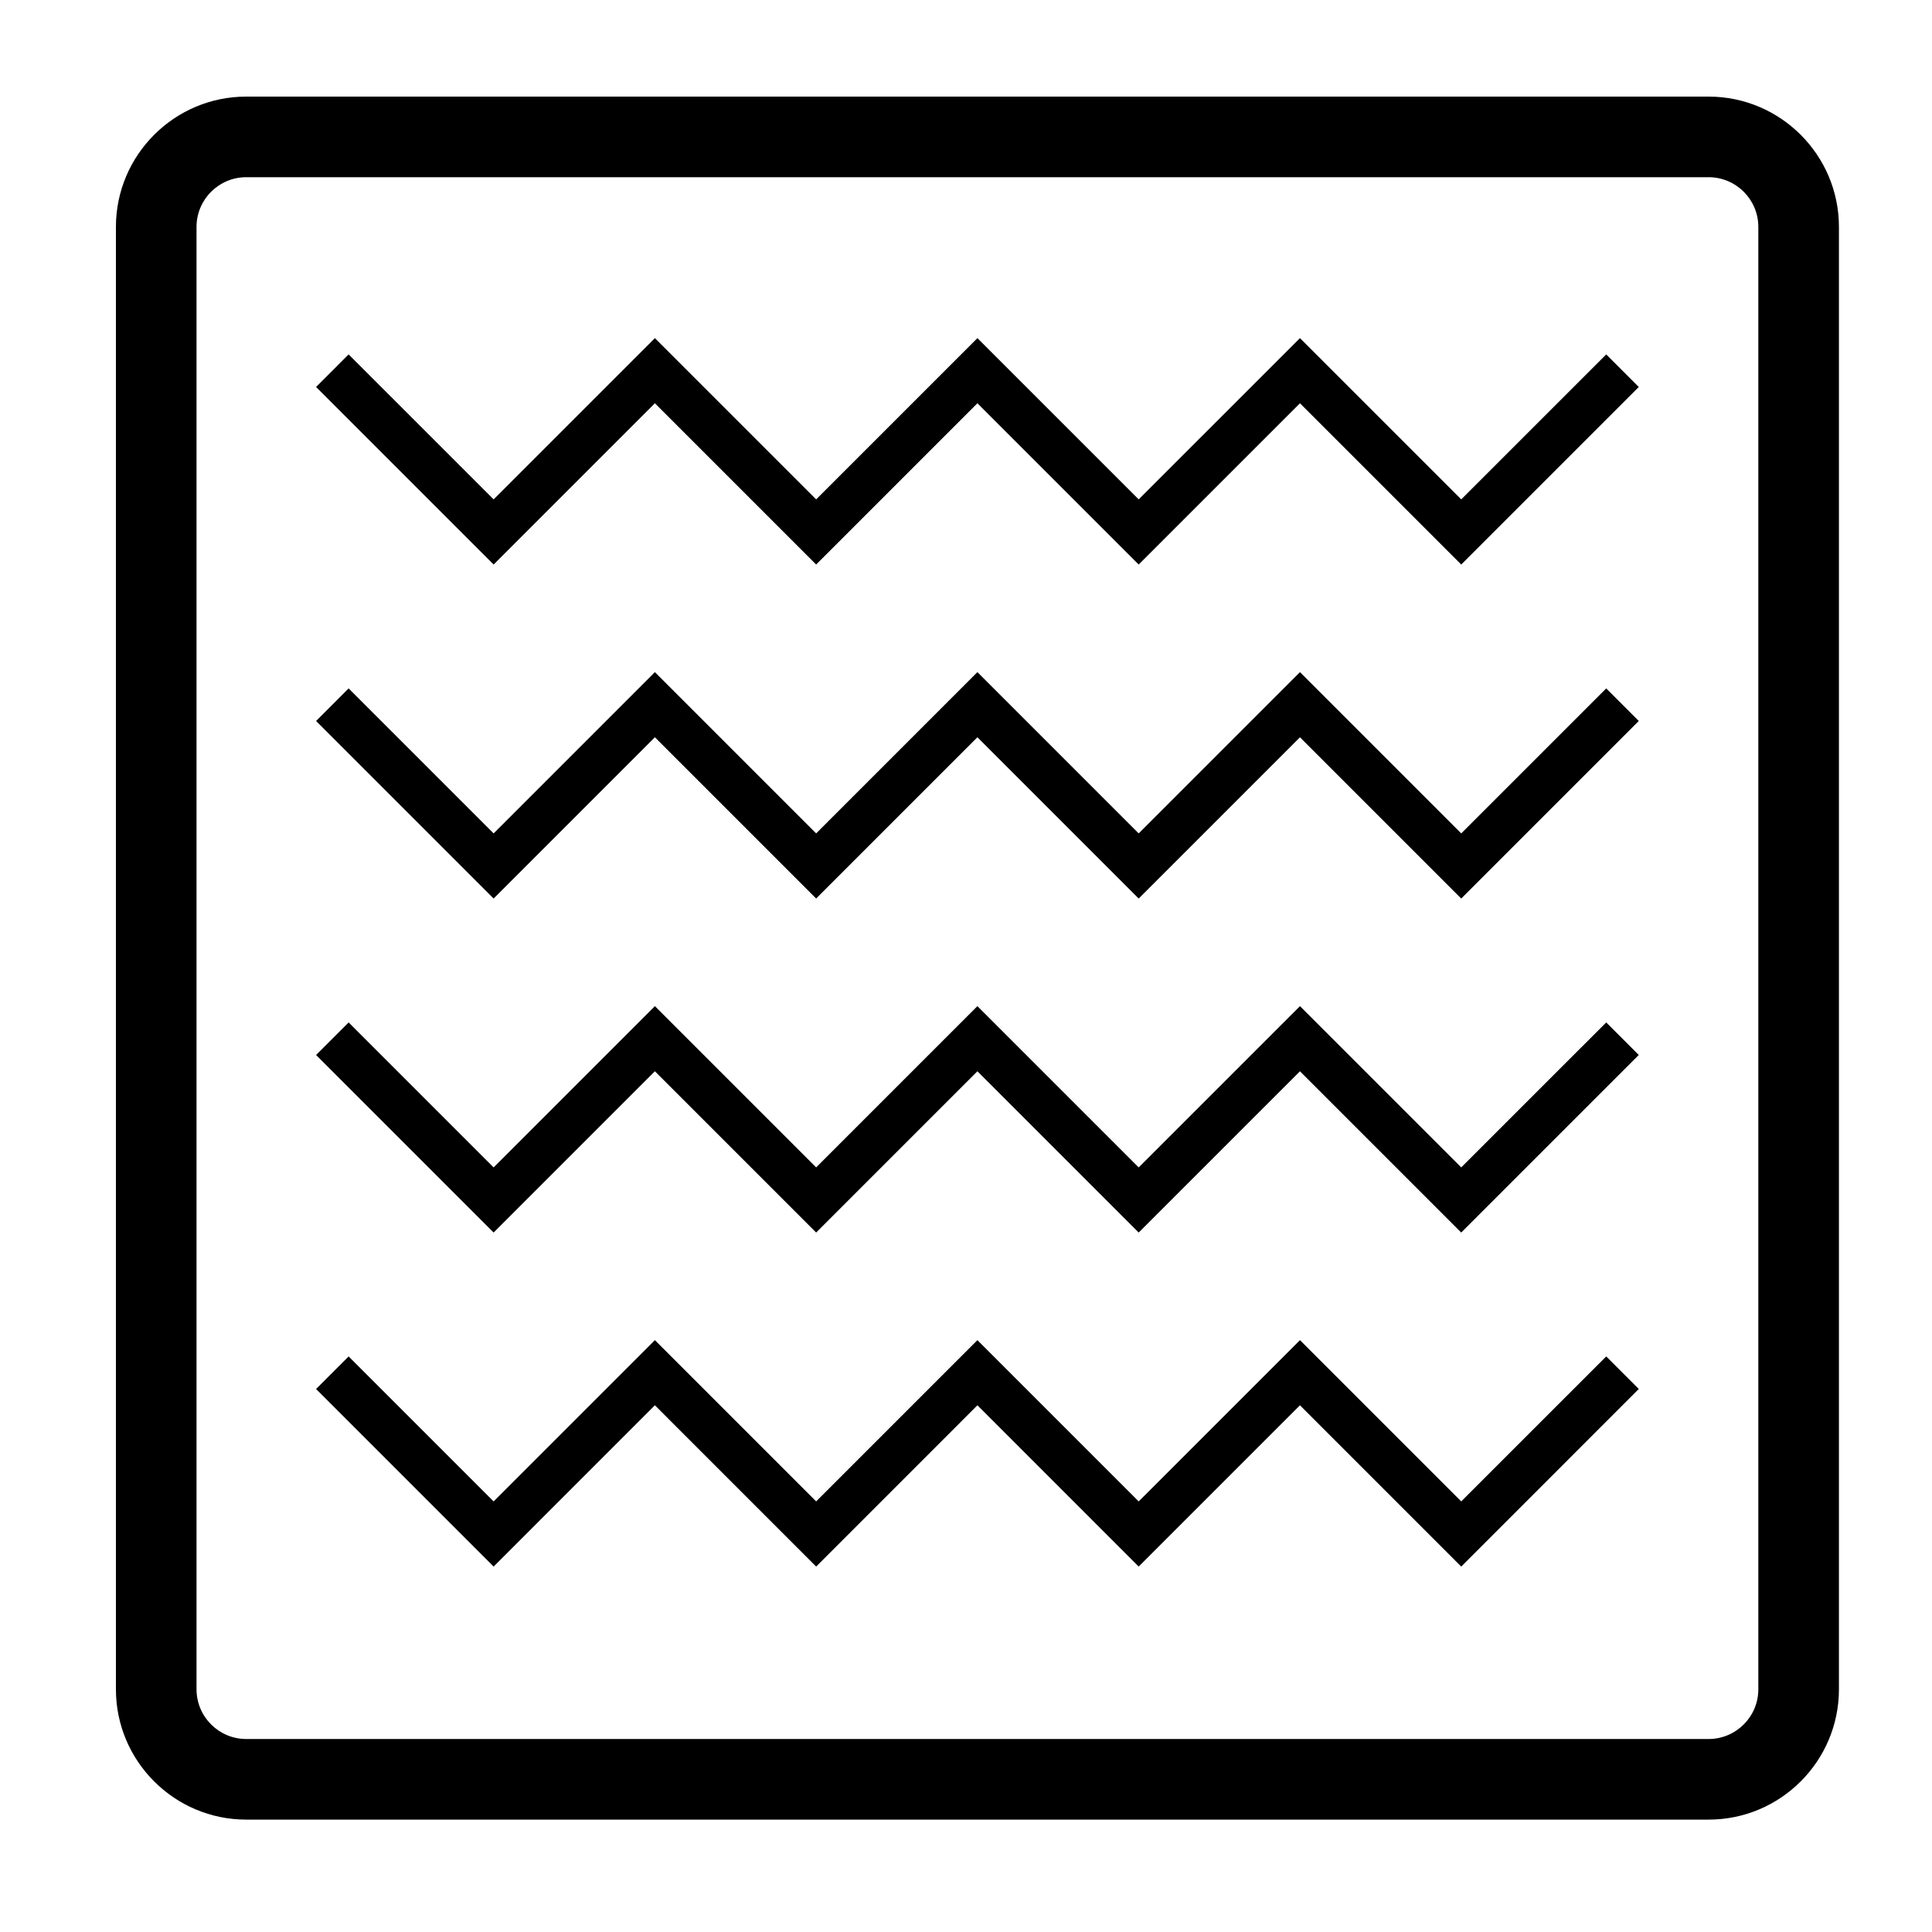
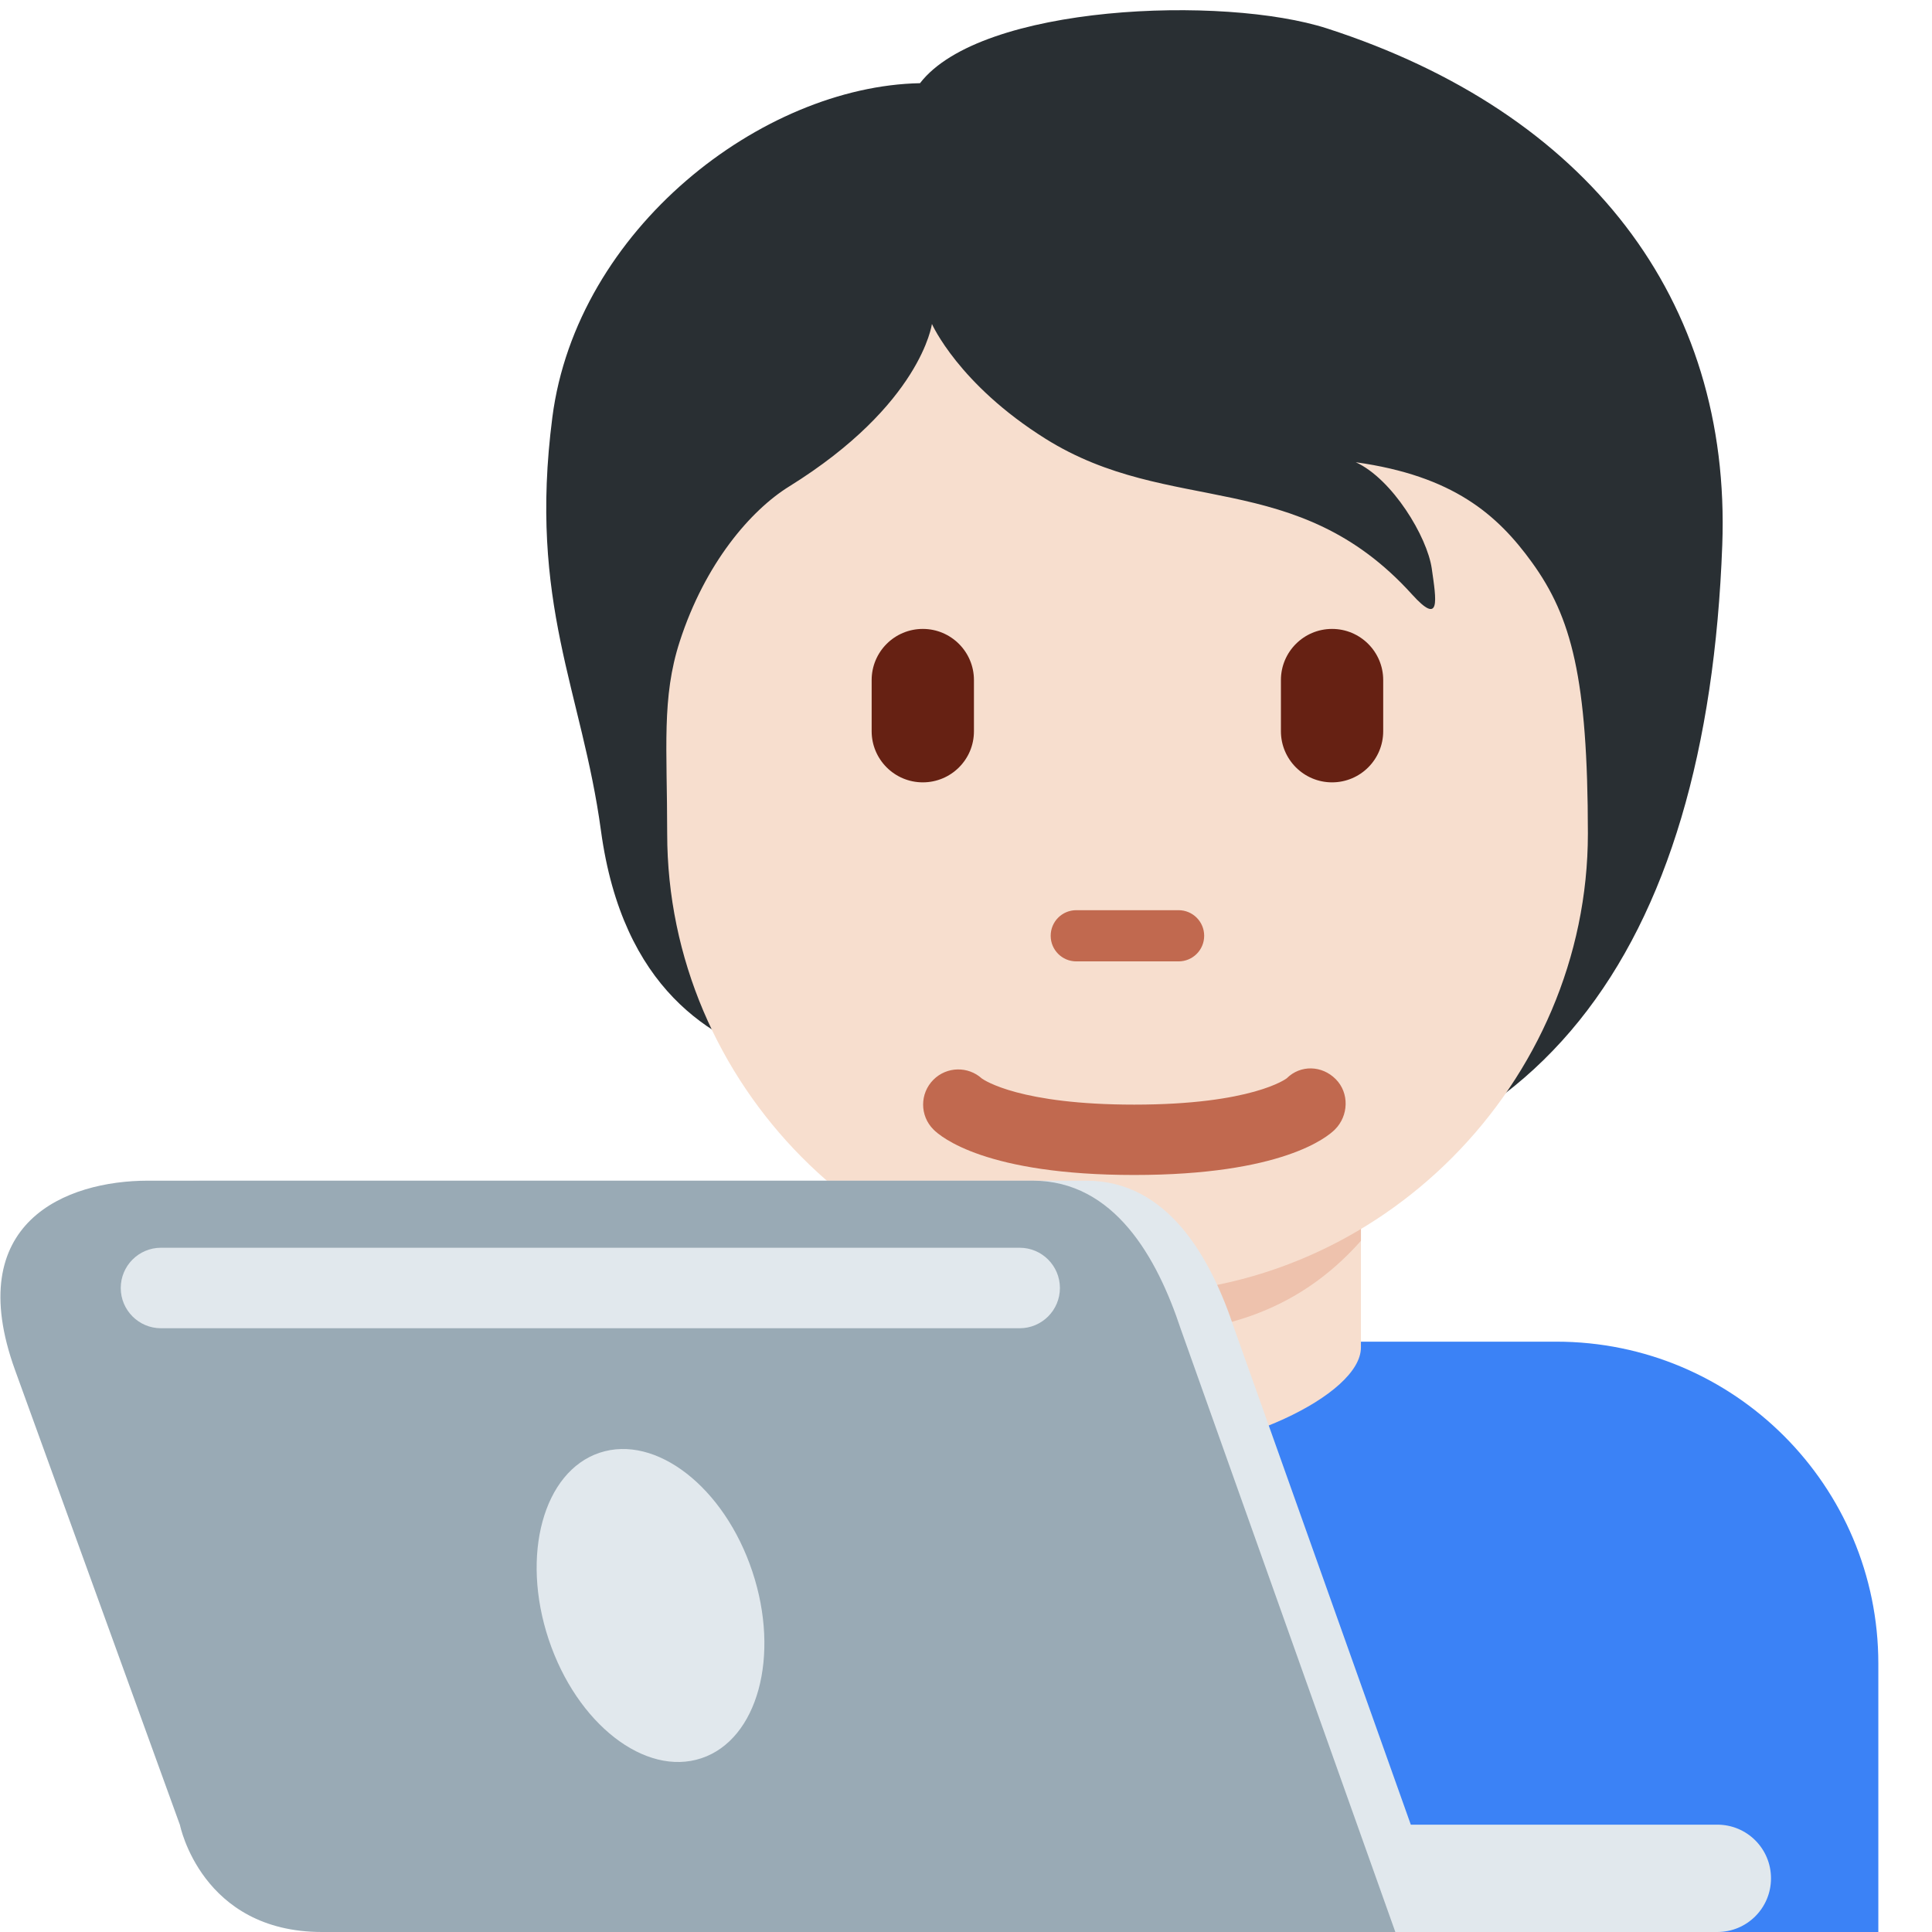
- <svg xmlns="http://www.w3.org/2000/svg" height="100px" width="100px" fill="#000000" viewBox="0 0 100 100" version="1.1" x="0px" y="0px">
-   <g stroke="none" stroke-width="1" fill="none" fill-rule="evenodd">
-     <path d="M88.437,5 L12.745,5 C9.026,5 6,8.026 6,11.745 L6,87.438 C6,91.157 9.026,94.183 12.745,94.183 L88.437,94.183 C92.157,94.183 95.183,91.157 95.183,87.438 L95.183,11.745 C95.183,8.026 92.157,5 88.437,5 L88.437,5 Z M91.011,87.438 C91.011,88.856 89.856,90.011 88.437,90.011 L12.745,90.011 C11.326,90.011 10.172,88.856 10.172,87.438 L10.172,11.745 C10.172,10.326 11.326,9.172 12.745,9.172 L88.437,9.172 C89.856,9.172 91.011,10.326 91.011,11.745 L91.011,87.438 L91.011,87.438 Z M75.633,25.848 L67.286,17.502 L58.938,25.848 L50.591,17.502 L42.244,25.848 L33.897,17.502 L25.55,25.848 L18.045,18.344 L16.36,20.03 L25.55,29.22 L33.897,20.873 L42.244,29.22 L50.591,20.873 L58.938,29.22 L67.286,20.873 L75.633,29.22 L84.823,20.03 L83.138,18.344 L75.633,25.848 L75.633,25.848 Z M75.633,43.137 L67.286,34.789 L58.938,43.137 L50.591,34.789 L42.244,43.137 L33.897,34.789 L25.55,43.137 L18.045,35.632 L16.36,37.318 L25.55,46.508 L33.897,38.161 L42.244,46.508 L50.591,38.161 L58.938,46.508 L67.286,38.161 L75.633,46.508 L84.823,37.318 L83.138,35.632 L75.633,43.137 L75.633,43.137 Z M75.633,60.425 L67.286,52.078 L58.938,60.425 L50.591,52.078 L42.244,60.425 L33.897,52.078 L25.55,60.425 L18.045,52.921 L16.36,54.606 L25.55,63.796 L33.897,55.449 L42.244,63.796 L50.591,55.449 L58.938,63.796 L67.286,55.449 L75.633,63.796 L84.823,54.606 L83.138,52.921 L75.633,60.425 L75.633,60.425 Z M75.633,77.713 L67.286,69.366 L58.938,77.713 L50.591,69.366 L42.244,77.713 L33.897,69.366 L25.55,77.713 L18.045,70.209 L16.36,71.894 L25.55,81.085 L33.897,72.737 L42.244,81.085 L50.591,72.737 L58.938,81.085 L67.286,72.737 L75.633,81.085 L84.823,71.894 L83.138,70.209 L75.633,77.713 L75.633,77.713 Z" fill="#000000" />
-   </g>
+ <svg xmlns="http://www.w3.org/2000/svg" viewBox="0 0 36 36">
+   <path fill="#3b82f6" d="M35 36v-5c0-3.314-2.686-6-6-6H13c-3.313 0-6 2.686-6 6v5h28z" />
+   <path fill="#F7DECE" d="M16.64 25.106c0 .894 2.36 1.993 4.36 1.993s4.359-1.099 4.359-1.992V21.29h-8.72v3.816z" />
+   <path fill="#EEC2AD" d="M16.632 23.121c1.216 1.374 2.724 1.746 4.364 1.746 1.639 0 3.146-.373 4.363-1.746V19.63h-8.728v3.491z" />
+   <path fill="#292F33" d="M24.731.531c-1.925-.623-6.455-.453-7.588 1.019-2.944.057-6.398 2.718-6.851 6.228-.448 3.475.551 5.088.906 7.701.403 2.96 2.067 3.907 3.397 4.303 1.914 2.529 3.949 2.421 7.366 2.421 6.672 0 9.85-4.464 10.131-12.047.17-4.585-2.521-8.059-7.361-9.625z" />
+   <path fill="#F7DECE" d="M28.547 10.481c-.646-.894-1.472-1.614-3.284-1.868.68.311 1.331 1.387 1.416 1.982.085.595.17 1.076-.368.481-2.155-2.382-4.502-1.444-6.827-2.899-1.624-1.016-2.119-2.141-2.119-2.141s-.198 1.5-2.661 3.029c-.714.443-1.566 1.43-2.038 2.888-.34 1.048-.234 1.982-.234 3.578 0 4.66 3.841 8.578 8.578 8.578s8.578-3.953 8.578-8.578c-.002-2.898-.305-4.031-1.041-5.05z" />
+   <path fill="#C1694F" d="M21.961 17.914h-1.906c-.263 0-.477-.213-.477-.477s.213-.477.477-.477h1.906c.263 0 .477.213.477.477s-.213.477-.477.477z" />
+   <path fill="#662113" d="M17.195 14.578c-.526 0-.953-.427-.953-.953v-.953c0-.526.427-.953.953-.953s.953.427.953.953v.953c.001.527-.426.953-.953.953zm7.626 0c-.526 0-.953-.427-.953-.953v-.953c0-.526.427-.953.953-.953s.953.427.953.953v.953c0 .527-.427.953-.953.953z" />
+   <path fill="#C1694F" d="M21.134 21.894c-2.754 0-3.6-.705-3.741-.848-.256-.256-.256-.671 0-.927.248-.248.646-.255.902-.023.052.037.721.487 2.839.487 2.2 0 2.836-.485 2.842-.49.256-.255.657-.243.913.015.256.256.242.683-.014.938-.142.143-.987.848-3.741.848" />
+   <path fill="#E1E8ED" d="M33 35c0 .553-.447 1-1 1H22c-.553 0-1-.447-1-1 0-.553.447-1 1-1h10c.553 0 1 .447 1 1z" />
+   <path fill="#E1E8ED" d="M20.24 22H3.759c-1.524 0-3.478.771-2.478 3.531l3.072 8.475C4.354 34.006 4.75 36 7 36h20l-4-11.24c-.438-1.322-1.235-2.76-2.76-2.76z" />
+   <path fill="#99AAB5" d="M19.24 22H2.759c-1.524 0-3.478.771-2.478 3.531l3.072 8.475C3.354 34.006 3.75 36 6 36h20l-4-11.24c-.438-1.322-1.235-2.76-2.76-2.76z" />
+   <path fill="#E1E8ED" d="M14.019 29.283c.524 1.572.099 3.13-.949 3.479-1.048.35-2.322-.641-2.846-2.213s-.099-3.13.949-3.479c1.048-.349 2.323.641 2.846 2.213zM19 24.75H3c-.414 0-.75-.336-.75-.75s.336-.75.75-.75h16c.414 0 .75.336.75.75s-.336.75-.75.75z" />
</svg>
